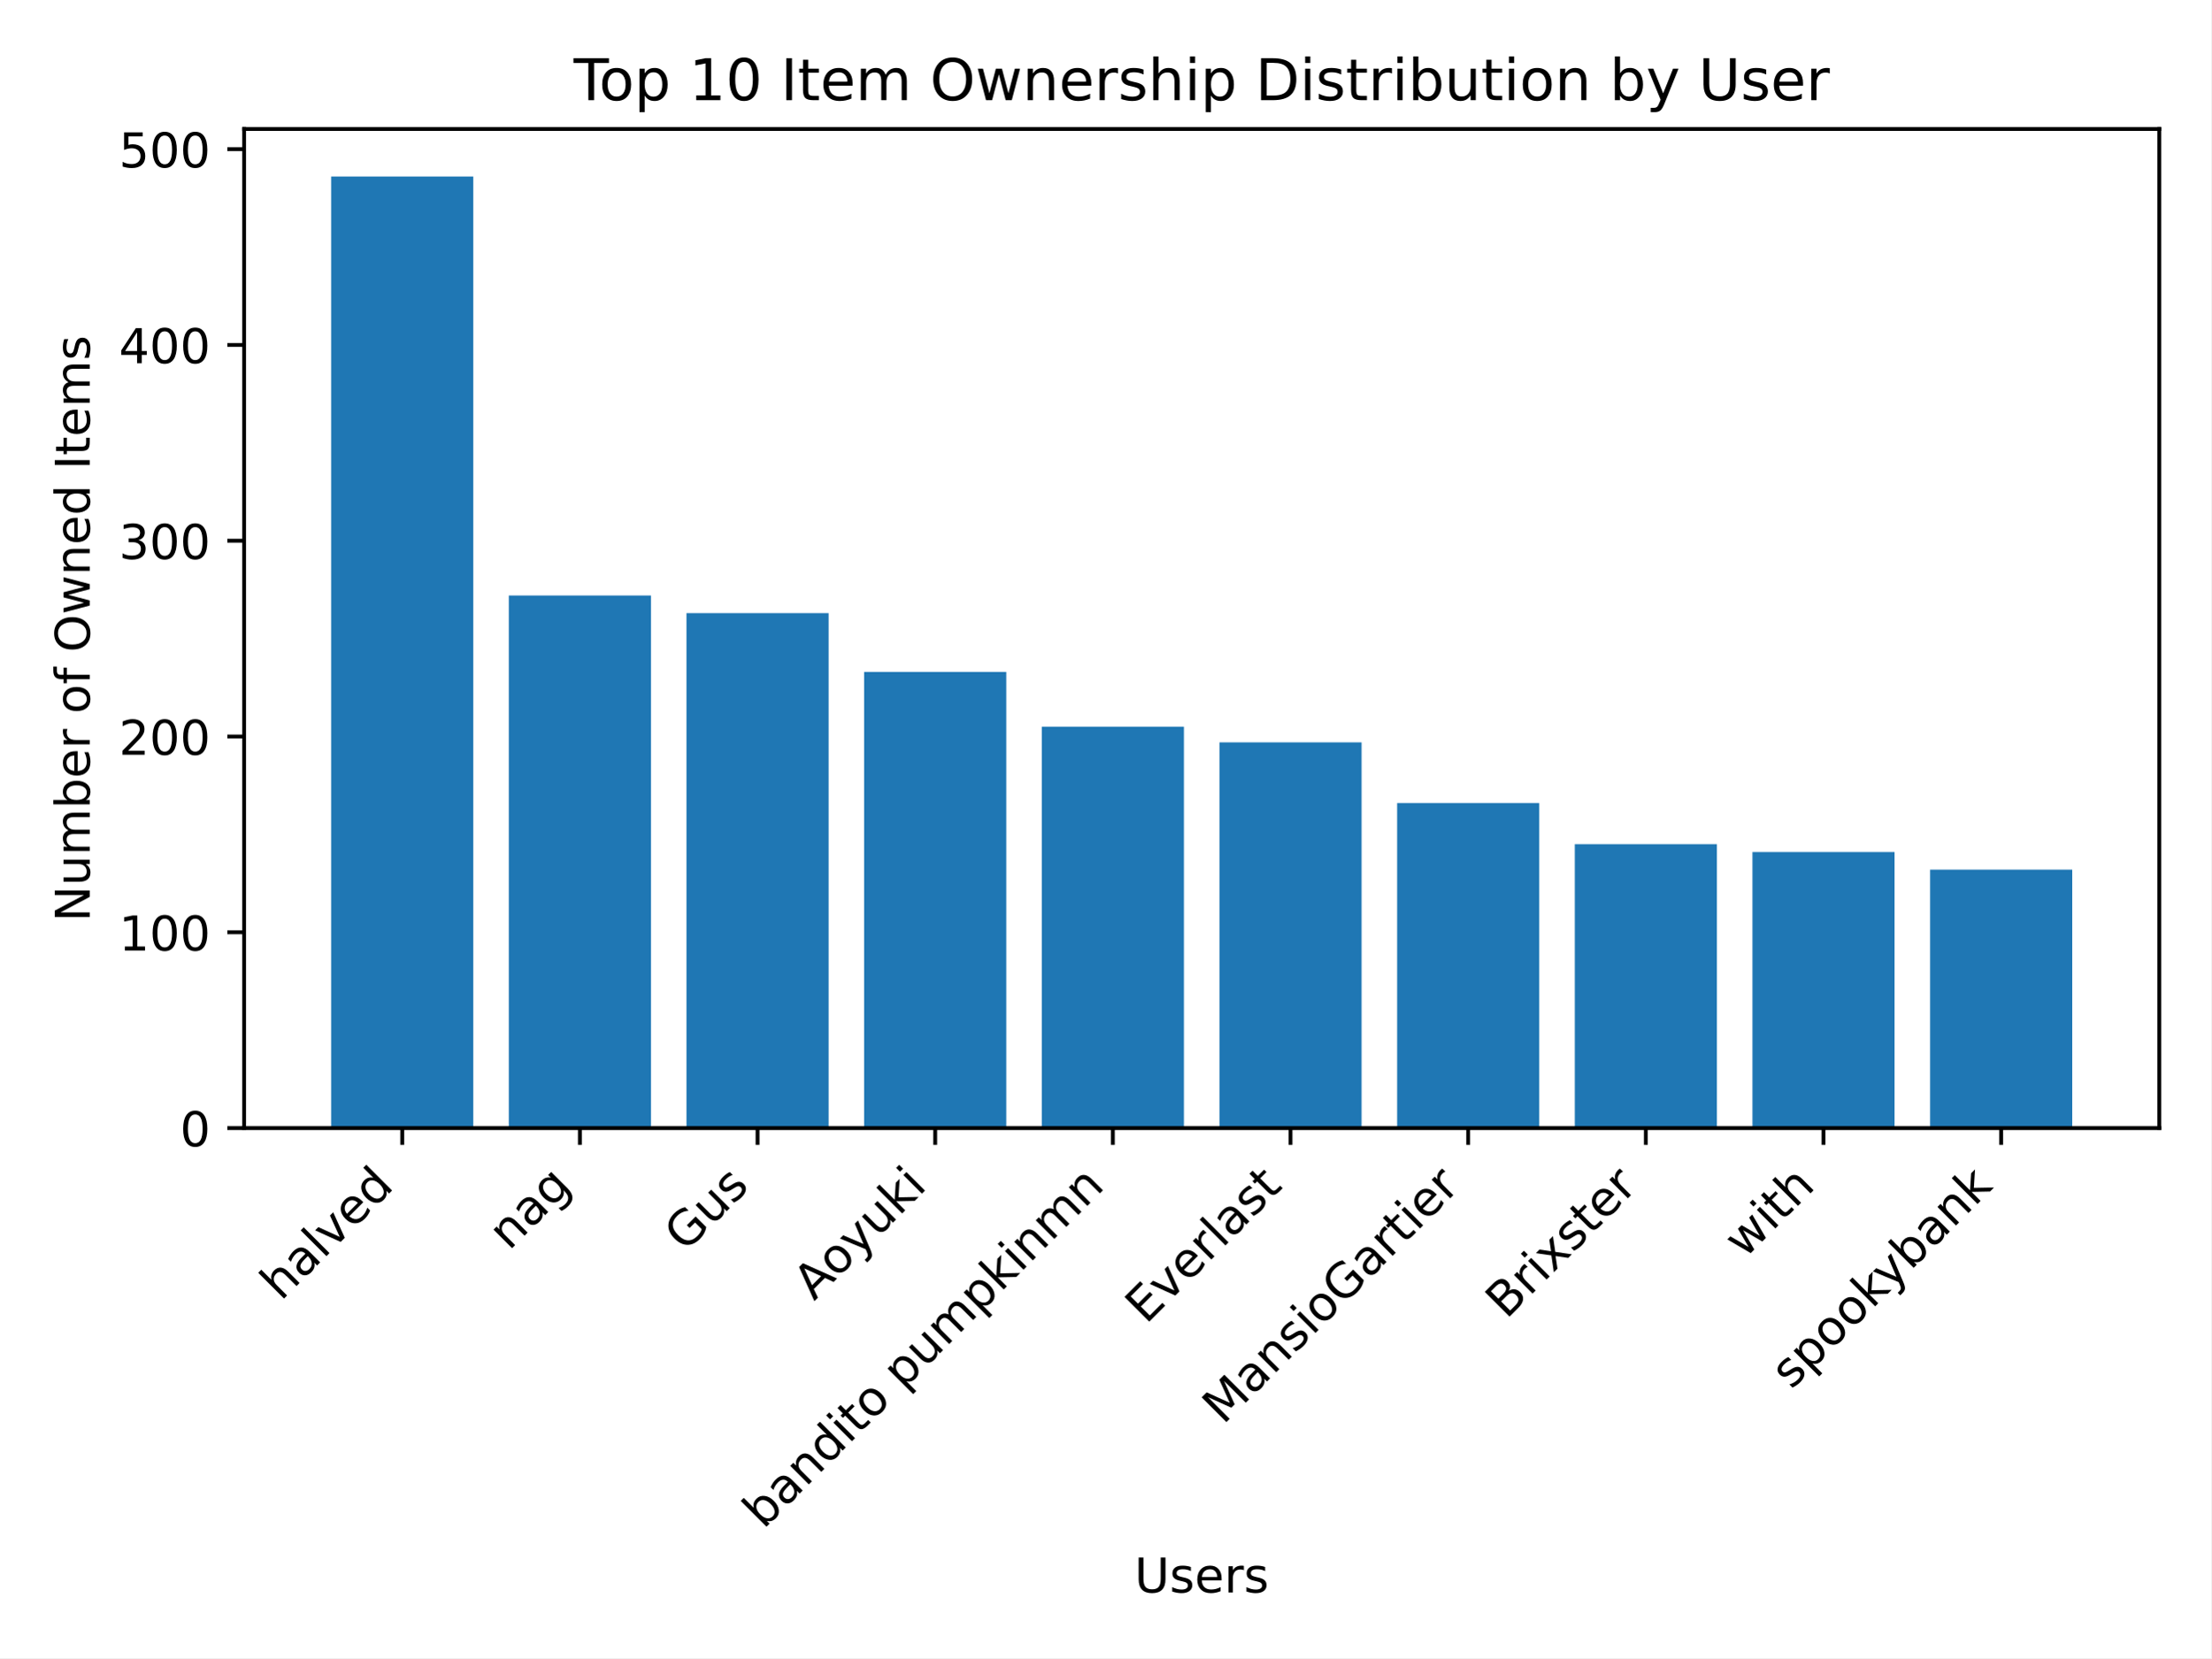
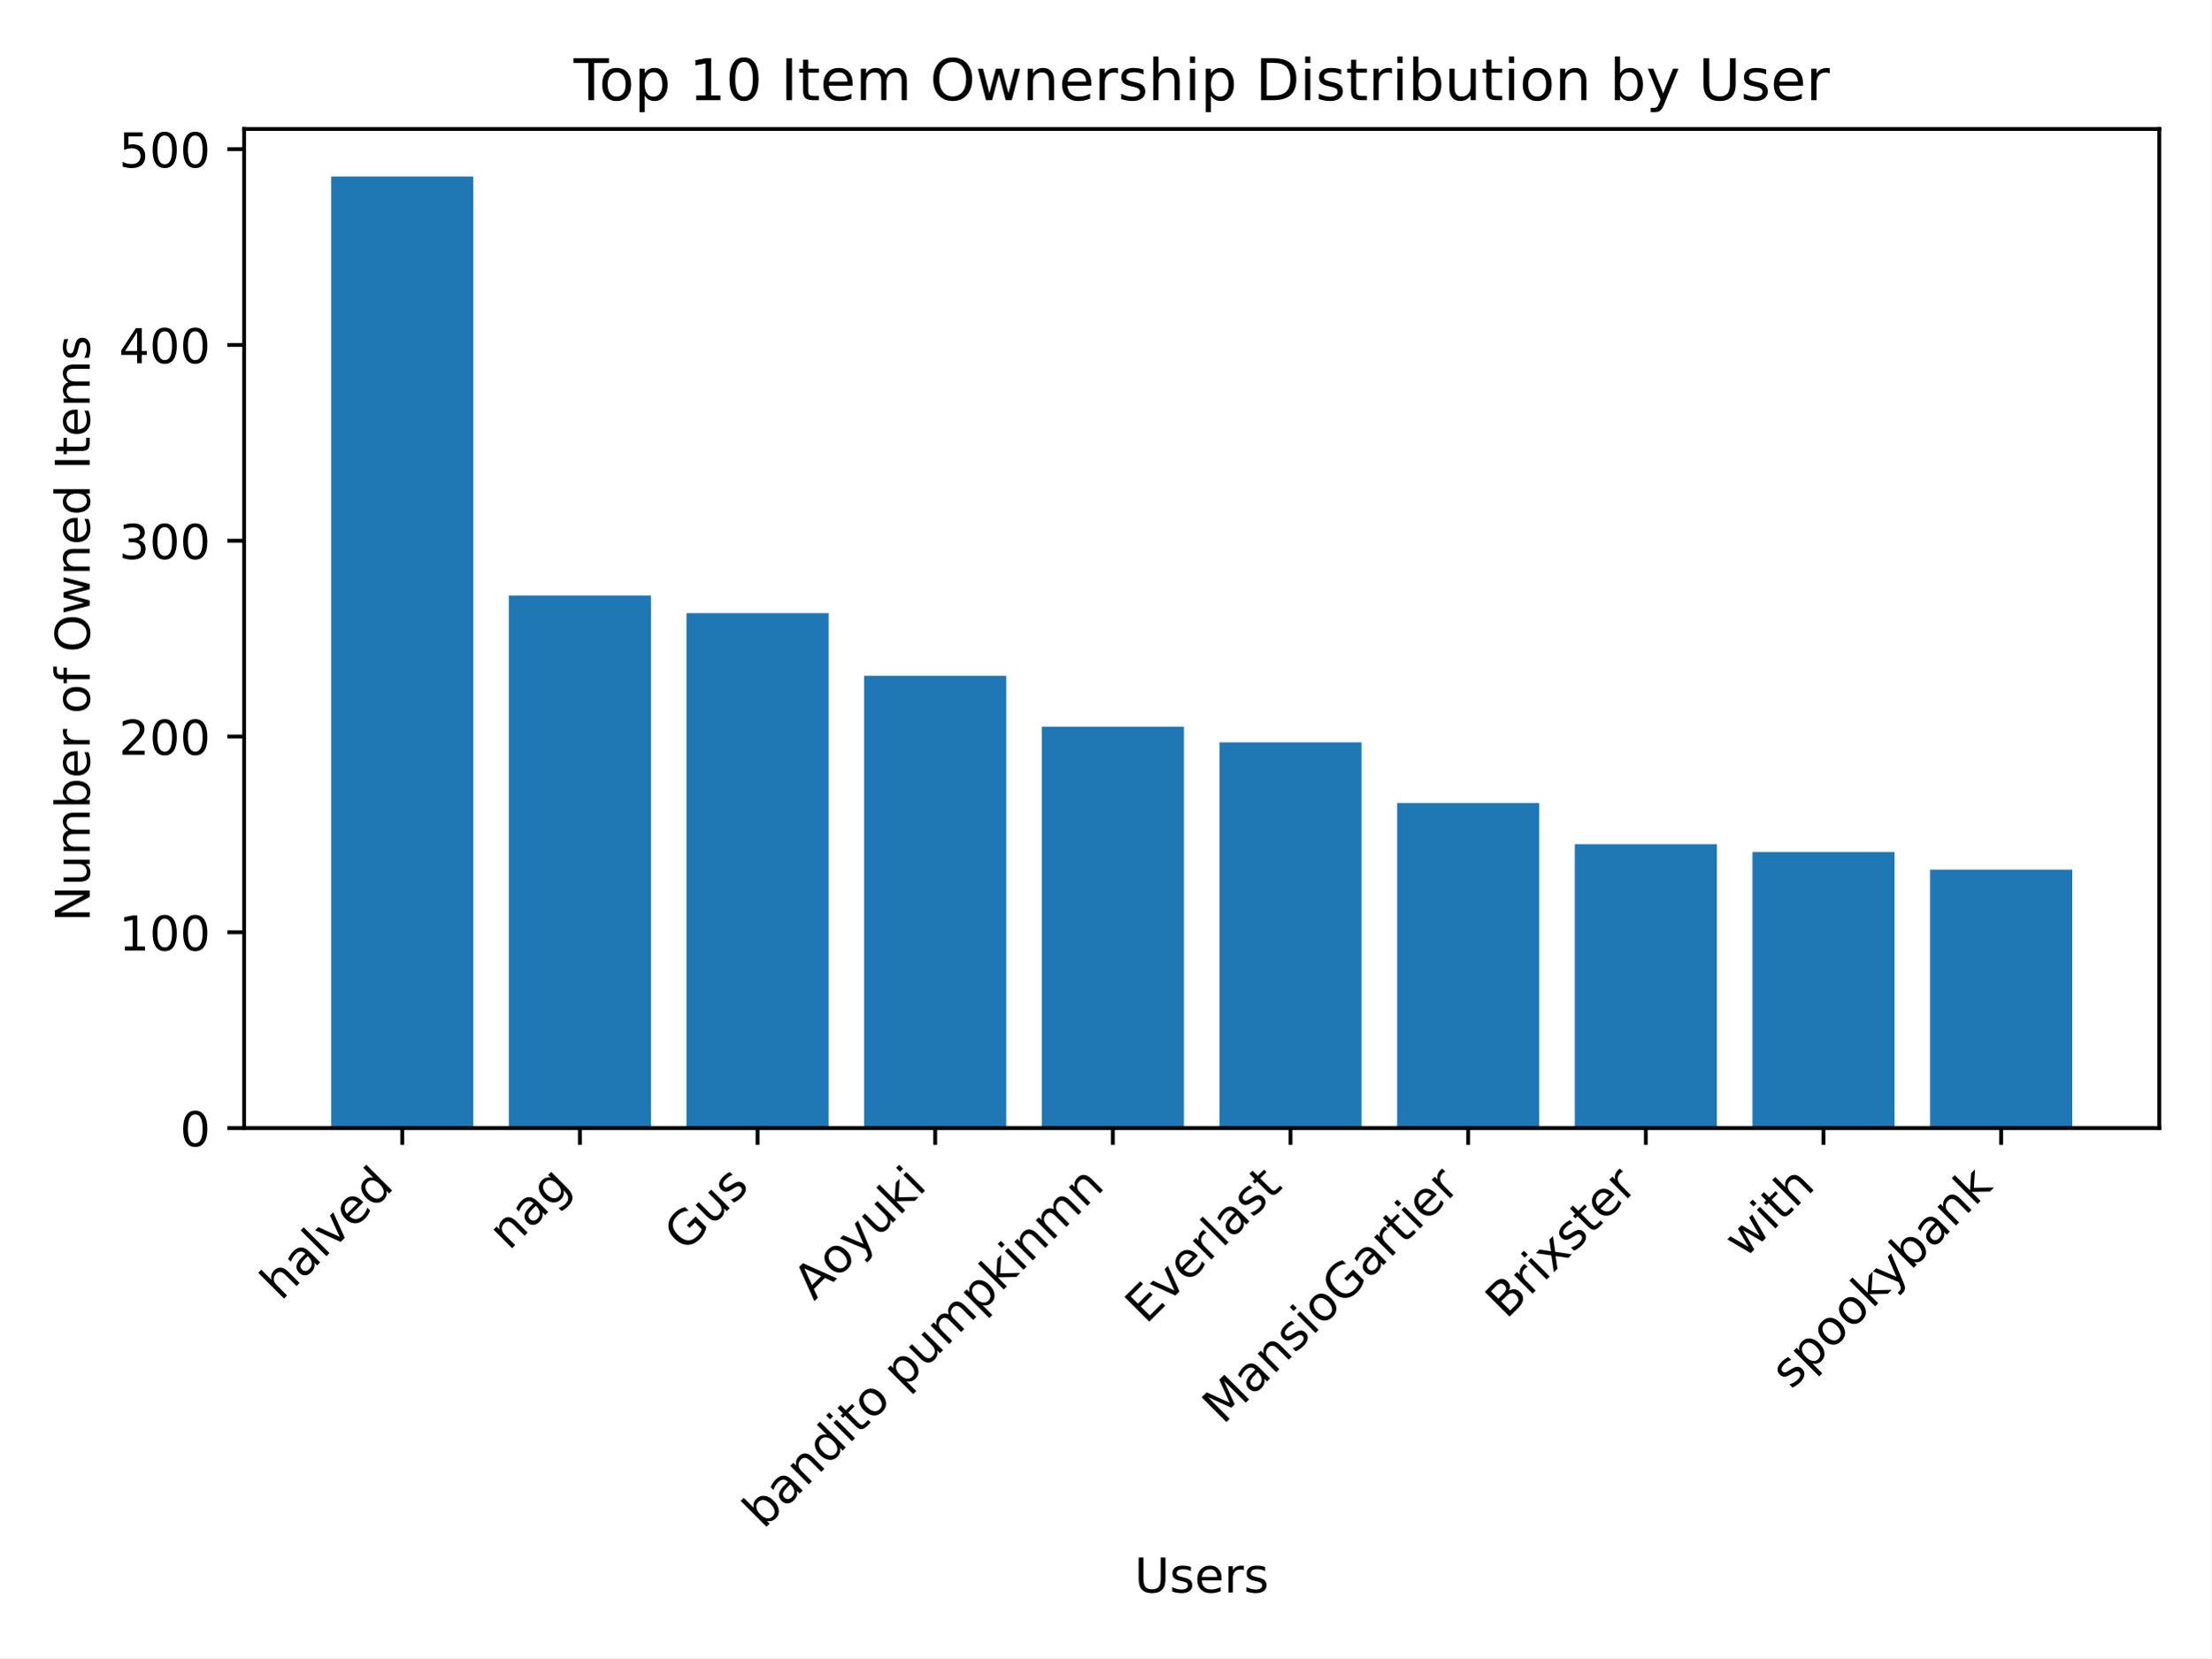
<svg xmlns="http://www.w3.org/2000/svg" xmlns:xlink="http://www.w3.org/1999/xlink" width="460.8pt" height="345.6pt" viewBox="0 0 460.8 345.6" version="1.1">
  <defs>
    <style type="text/css">*{stroke-linejoin: round; stroke-linecap: butt}</style>
  </defs>
  <g id="figure_1">
    <g id="patch_1">
      <path d="M 0 345.6  L 460.8 345.6  L 460.8 0  L 0 0  z " style="fill: #ffffff" />
    </g>
    <g id="axes_1">
      <g id="patch_2">
        <path d="M 50.87 235.125  L 450 235.125  L 450 26.88  L 50.87 26.88  z " style="fill: #ffffff" />
      </g>
      <g id="patch_3">
-         <path d="M 69.012 235.125  L 98.632 235.125  L 98.632 36.796  L 69.012 36.796  z " clip-path="url(#p4e05edca01)" style="fill: #1f77b4" />
+         <path d="M 69.012 235.125  L 98.632 235.125  L 98.632 36.796  L 69.012 36.796  z " clip-path="url(#pabce8d5cd0)" style="fill: #1f77b4" />
      </g>
      <g id="patch_4">
-         <path d="M 106.037 235.125  L 135.657 235.125  L 135.657 124.126  L 106.037 124.126  z " clip-path="url(#p4e05edca01)" style="fill: #1f77b4" />
+         <path d="M 106.037 235.125  L 135.657 235.125  L 135.657 124.126  L 106.037 124.126  z " clip-path="url(#pabce8d5cd0)" style="fill: #1f77b4" />
      </g>
      <g id="patch_5">
-         <path d="M 143.062 235.125  L 172.682 235.125  L 172.682 127.799  L 143.062 127.799  z " clip-path="url(#p4e05edca01)" style="fill: #1f77b4" />
+         <path d="M 143.062 235.125  L 172.682 235.125  L 172.682 127.799  L 143.062 127.799  z " clip-path="url(#pabce8d5cd0)" style="fill: #1f77b4" />
      </g>
      <g id="patch_6">
-         <path d="M 180.087 235.125  L 209.707 235.125  L 209.707 140.042  L 180.087 140.042  z " clip-path="url(#p4e05edca01)" style="fill: #1f77b4" />
+         <path d="M 180.087 235.125  L 209.707 235.125  L 209.707 140.858  L 180.087 140.858  z " clip-path="url(#pabce8d5cd0)" style="fill: #1f77b4" />
      </g>
      <g id="patch_7">
-         <path d="M 217.112 235.125  L 246.732 235.125  L 246.732 151.468  L 217.112 151.468  z " clip-path="url(#p4e05edca01)" style="fill: #1f77b4" />
+         <path d="M 217.112 235.125  L 246.732 235.125  L 246.732 151.468  L 217.112 151.468  z " clip-path="url(#pabce8d5cd0)" style="fill: #1f77b4" />
      </g>
      <g id="patch_8">
-         <path d="M 254.138 235.125  L 283.758 235.125  L 283.758 154.733  L 254.138 154.733  z " clip-path="url(#p4e05edca01)" style="fill: #1f77b4" />
+         <path d="M 254.138 235.125  L 283.758 235.125  L 283.758 154.733  L 254.138 154.733  z " clip-path="url(#pabce8d5cd0)" style="fill: #1f77b4" />
      </g>
      <g id="patch_9">
-         <path d="M 291.163 235.125  L 320.783 235.125  L 320.783 167.383  L 291.163 167.383  z " clip-path="url(#p4e05edca01)" style="fill: #1f77b4" />
+         <path d="M 291.163 235.125  L 320.783 235.125  L 320.783 167.383  L 291.163 167.383  z " clip-path="url(#pabce8d5cd0)" style="fill: #1f77b4" />
      </g>
      <g id="patch_10">
-         <path d="M 328.188 235.125  L 357.808 235.125  L 357.808 175.953  L 328.188 175.953  z " clip-path="url(#p4e05edca01)" style="fill: #1f77b4" />
+         <path d="M 328.188 235.125  L 357.808 235.125  L 357.808 175.953  L 328.188 175.953  z " clip-path="url(#pabce8d5cd0)" style="fill: #1f77b4" />
      </g>
      <g id="patch_11">
-         <path d="M 365.213 235.125  L 394.833 235.125  L 394.833 177.585  L 365.213 177.585  z " clip-path="url(#p4e05edca01)" style="fill: #1f77b4" />
+         <path d="M 365.213 235.125  L 394.833 235.125  L 394.833 177.585  L 365.213 177.585  z " clip-path="url(#pabce8d5cd0)" style="fill: #1f77b4" />
      </g>
      <g id="patch_12">
-         <path d="M 402.238 235.125  L 431.858 235.125  L 431.858 181.258  L 402.238 181.258  z " clip-path="url(#p4e05edca01)" style="fill: #1f77b4" />
+         <path d="M 402.238 235.125  L 431.858 235.125  L 431.858 181.258  L 402.238 181.258  z " clip-path="url(#pabce8d5cd0)" style="fill: #1f77b4" />
      </g>
      <g id="matplotlib.axis_1">
        <g id="xtick_1">
          <g id="line2d_1">
            <defs>
-               <path id="mb0b7c3a02a" d="M 0 0  L 0 3.5  " style="stroke: #000000; stroke-width: 0.8" />
+               <path id="m3cea42bc68" d="M 0 0  L 0 3.5  " style="stroke: #000000; stroke-width: 0.8" />
            </defs>
            <g>
-               <use xlink:href="#mb0b7c3a02a" x="83.822" y="235.125" style="stroke: #000000; stroke-width: 0.8" />
+               <use xlink:href="#m3cea42bc68" x="83.822" y="235.125" style="stroke: #000000; stroke-width: 0.8" />
            </g>
          </g>
          <g id="text_1">
            <g transform="translate(58.54764 271.3021) rotate(-45) scale(0.1 -0.1)">
              <defs>
                <path id="DejaVuSans-68" d="M 3513 2113  L 3513 0  L 2938 0  L 2938 2094  Q 2938 2591 2744 2837  Q 2550 3084 2163 3084  Q 1697 3084 1428 2787  Q 1159 2491 1159 1978  L 1159 0  L 581 0  L 581 4863  L 1159 4863  L 1159 2956  Q 1366 3272 1645 3428  Q 1925 3584 2291 3584  Q 2894 3584 3203 3211  Q 3513 2838 3513 2113  z " transform="scale(0.015625)" />
                <path id="DejaVuSans-61" d="M 2194 1759  Q 1497 1759 1228 1600  Q 959 1441 959 1056  Q 959 750 1161 570  Q 1363 391 1709 391  Q 2188 391 2477 730  Q 2766 1069 2766 1631  L 2766 1759  L 2194 1759  z M 3341 1997  L 3341 0  L 2766 0  L 2766 531  Q 2569 213 2275 61  Q 1981 -91 1556 -91  Q 1019 -91 701 211  Q 384 513 384 1019  Q 384 1609 779 1909  Q 1175 2209 1959 2209  L 2766 2209  L 2766 2266  Q 2766 2663 2505 2880  Q 2244 3097 1772 3097  Q 1472 3097 1187 3025  Q 903 2953 641 2809  L 641 3341  Q 956 3463 1253 3523  Q 1550 3584 1831 3584  Q 2591 3584 2966 3190  Q 3341 2797 3341 1997  z " transform="scale(0.015625)" />
                <path id="DejaVuSans-6c" d="M 603 4863  L 1178 4863  L 1178 0  L 603 0  L 603 4863  z " transform="scale(0.015625)" />
                <path id="DejaVuSans-76" d="M 191 3500  L 800 3500  L 1894 563  L 2988 3500  L 3597 3500  L 2284 0  L 1503 0  L 191 3500  z " transform="scale(0.015625)" />
                <path id="DejaVuSans-65" d="M 3597 1894  L 3597 1613  L 953 1613  Q 991 1019 1311 708  Q 1631 397 2203 397  Q 2534 397 2845 478  Q 3156 559 3463 722  L 3463 178  Q 3153 47 2828 -22  Q 2503 -91 2169 -91  Q 1331 -91 842 396  Q 353 884 353 1716  Q 353 2575 817 3079  Q 1281 3584 2069 3584  Q 2775 3584 3186 3129  Q 3597 2675 3597 1894  z M 3022 2063  Q 3016 2534 2758 2815  Q 2500 3097 2075 3097  Q 1594 3097 1305 2825  Q 1016 2553 972 2059  L 3022 2063  z " transform="scale(0.015625)" />
                <path id="DejaVuSans-64" d="M 2906 2969  L 2906 4863  L 3481 4863  L 3481 0  L 2906 0  L 2906 525  Q 2725 213 2448 61  Q 2172 -91 1784 -91  Q 1150 -91 751 415  Q 353 922 353 1747  Q 353 2572 751 3078  Q 1150 3584 1784 3584  Q 2172 3584 2448 3432  Q 2725 3281 2906 2969  z M 947 1747  Q 947 1113 1208 752  Q 1469 391 1925 391  Q 2381 391 2643 752  Q 2906 1113 2906 1747  Q 2906 2381 2643 2742  Q 2381 3103 1925 3103  Q 1469 3103 1208 2742  Q 947 2381 947 1747  z " transform="scale(0.015625)" />
              </defs>
              <use xlink:href="#DejaVuSans-68" />
              <use xlink:href="#DejaVuSans-61" x="63.379" />
              <use xlink:href="#DejaVuSans-6c" x="124.658" />
              <use xlink:href="#DejaVuSans-76" x="152.441" />
              <use xlink:href="#DejaVuSans-65" x="211.621" />
              <use xlink:href="#DejaVuSans-64" x="273.145" />
            </g>
          </g>
        </g>
        <g id="xtick_2">
          <g id="line2d_2">
            <g>
-               <use xlink:href="#mb0b7c3a02a" x="120.847" y="235.125" style="stroke: #000000; stroke-width: 0.8" />
+               <use xlink:href="#m3cea42bc68" x="120.847" y="235.125" style="stroke: #000000; stroke-width: 0.8" />
            </g>
          </g>
          <g id="text_2">
            <g transform="translate(106.0732 260.8015) rotate(-45) scale(0.1 -0.1)">
              <defs>
                <path id="DejaVuSans-6e" d="M 3513 2113  L 3513 0  L 2938 0  L 2938 2094  Q 2938 2591 2744 2837  Q 2550 3084 2163 3084  Q 1697 3084 1428 2787  Q 1159 2491 1159 1978  L 1159 0  L 581 0  L 581 3500  L 1159 3500  L 1159 2956  Q 1366 3272 1645 3428  Q 1925 3584 2291 3584  Q 2894 3584 3203 3211  Q 3513 2838 3513 2113  z " transform="scale(0.015625)" />
                <path id="DejaVuSans-67" d="M 2906 1791  Q 2906 2416 2648 2759  Q 2391 3103 1925 3103  Q 1463 3103 1205 2759  Q 947 2416 947 1791  Q 947 1169 1205 825  Q 1463 481 1925 481  Q 2391 481 2648 825  Q 2906 1169 2906 1791  z M 3481 434  Q 3481 -459 3084 -895  Q 2688 -1331 1869 -1331  Q 1566 -1331 1297 -1286  Q 1028 -1241 775 -1147  L 775 -588  Q 1028 -725 1275 -790  Q 1522 -856 1778 -856  Q 2344 -856 2625 -561  Q 2906 -266 2906 331  L 2906 616  Q 2728 306 2450 153  Q 2172 0 1784 0  Q 1141 0 747 490  Q 353 981 353 1791  Q 353 2603 747 3093  Q 1141 3584 1784 3584  Q 2172 3584 2450 3431  Q 2728 3278 2906 2969  L 2906 3500  L 3481 3500  L 3481 434  z " transform="scale(0.015625)" />
              </defs>
              <use xlink:href="#DejaVuSans-6e" />
              <use xlink:href="#DejaVuSans-61" x="63.379" />
              <use xlink:href="#DejaVuSans-67" x="124.658" />
            </g>
          </g>
        </g>
        <g id="xtick_3">
          <g id="line2d_3">
            <g>
-               <use xlink:href="#mb0b7c3a02a" x="157.872" y="235.125" style="stroke: #000000; stroke-width: 0.8" />
+               <use xlink:href="#m3cea42bc68" x="157.872" y="235.125" style="stroke: #000000; stroke-width: 0.8" />
            </g>
          </g>
          <g id="text_3">
            <g transform="translate(142.758 261.1418) rotate(-45) scale(0.1 -0.1)">
              <defs>
                <path id="DejaVuSans-47" d="M 3809 666  L 3809 1919  L 2778 1919  L 2778 2438  L 4434 2438  L 4434 434  Q 4069 175 3628 42  Q 3188 -91 2688 -91  Q 1594 -91 976 548  Q 359 1188 359 2328  Q 359 3472 976 4111  Q 1594 4750 2688 4750  Q 3144 4750 3555 4637  Q 3966 4525 4313 4306  L 4313 3634  Q 3963 3931 3569 4081  Q 3175 4231 2741 4231  Q 1884 4231 1454 3753  Q 1025 3275 1025 2328  Q 1025 1384 1454 906  Q 1884 428 2741 428  Q 3075 428 3337 486  Q 3600 544 3809 666  z " transform="scale(0.015625)" />
                <path id="DejaVuSans-75" d="M 544 1381  L 544 3500  L 1119 3500  L 1119 1403  Q 1119 906 1312 657  Q 1506 409 1894 409  Q 2359 409 2629 706  Q 2900 1003 2900 1516  L 2900 3500  L 3475 3500  L 3475 0  L 2900 0  L 2900 538  Q 2691 219 2414 64  Q 2138 -91 1772 -91  Q 1169 -91 856 284  Q 544 659 544 1381  z M 1991 3584  L 1991 3584  z " transform="scale(0.015625)" />
                <path id="DejaVuSans-73" d="M 2834 3397  L 2834 2853  Q 2591 2978 2328 3040  Q 2066 3103 1784 3103  Q 1356 3103 1142 2972  Q 928 2841 928 2578  Q 928 2378 1081 2264  Q 1234 2150 1697 2047  L 1894 2003  Q 2506 1872 2764 1633  Q 3022 1394 3022 966  Q 3022 478 2636 193  Q 2250 -91 1575 -91  Q 1294 -91 989 -36  Q 684 19 347 128  L 347 722  Q 666 556 975 473  Q 1284 391 1588 391  Q 1994 391 2212 530  Q 2431 669 2431 922  Q 2431 1156 2273 1281  Q 2116 1406 1581 1522  L 1381 1569  Q 847 1681 609 1914  Q 372 2147 372 2553  Q 372 3047 722 3315  Q 1072 3584 1716 3584  Q 2034 3584 2315 3537  Q 2597 3491 2834 3397  z " transform="scale(0.015625)" />
              </defs>
              <use xlink:href="#DejaVuSans-47" />
              <use xlink:href="#DejaVuSans-75" x="77.49" />
              <use xlink:href="#DejaVuSans-73" x="140.869" />
            </g>
          </g>
        </g>
        <g id="xtick_4">
          <g id="line2d_4">
            <g>
-               <use xlink:href="#mb0b7c3a02a" x="194.897" y="235.125" style="stroke: #000000; stroke-width: 0.8" />
+               <use xlink:href="#m3cea42bc68" x="194.897" y="235.125" style="stroke: #000000; stroke-width: 0.8" />
            </g>
          </g>
          <g id="text_4">
            <g transform="translate(169.6615 271.2634) rotate(-45) scale(0.1 -0.1)">
              <defs>
                <path id="DejaVuSans-41" d="M 2188 4044  L 1331 1722  L 3047 1722  L 2188 4044  z M 1831 4666  L 2547 4666  L 4325 0  L 3669 0  L 3244 1197  L 1141 1197  L 716 0  L 50 0  L 1831 4666  z " transform="scale(0.015625)" />
                <path id="DejaVuSans-6f" d="M 1959 3097  Q 1497 3097 1228 2736  Q 959 2375 959 1747  Q 959 1119 1226 758  Q 1494 397 1959 397  Q 2419 397 2687 759  Q 2956 1122 2956 1747  Q 2956 2369 2687 2733  Q 2419 3097 1959 3097  z M 1959 3584  Q 2709 3584 3137 3096  Q 3566 2609 3566 1747  Q 3566 888 3137 398  Q 2709 -91 1959 -91  Q 1206 -91 779 398  Q 353 888 353 1747  Q 353 2609 779 3096  Q 1206 3584 1959 3584  z " transform="scale(0.015625)" />
                <path id="DejaVuSans-79" d="M 2059 -325  Q 1816 -950 1584 -1140  Q 1353 -1331 966 -1331  L 506 -1331  L 506 -850  L 844 -850  Q 1081 -850 1212 -737  Q 1344 -625 1503 -206  L 1606 56  L 191 3500  L 800 3500  L 1894 763  L 2988 3500  L 3597 3500  L 2059 -325  z " transform="scale(0.015625)" />
                <path id="DejaVuSans-6b" d="M 581 4863  L 1159 4863  L 1159 1991  L 2875 3500  L 3609 3500  L 1753 1863  L 3688 0  L 2938 0  L 1159 1709  L 1159 0  L 581 0  L 581 4863  z " transform="scale(0.015625)" />
                <path id="DejaVuSans-69" d="M 603 3500  L 1178 3500  L 1178 0  L 603 0  L 603 3500  z M 603 4863  L 1178 4863  L 1178 4134  L 603 4134  L 603 4863  z " transform="scale(0.015625)" />
              </defs>
              <use xlink:href="#DejaVuSans-41" />
              <use xlink:href="#DejaVuSans-6f" x="66.658" />
              <use xlink:href="#DejaVuSans-79" x="127.84" />
              <use xlink:href="#DejaVuSans-75" x="187.02" />
              <use xlink:href="#DejaVuSans-6b" x="250.398" />
              <use xlink:href="#DejaVuSans-69" x="308.309" />
            </g>
          </g>
        </g>
        <g id="xtick_5">
          <g id="line2d_5">
            <g>
-               <use xlink:href="#mb0b7c3a02a" x="231.922" y="235.125" style="stroke: #000000; stroke-width: 0.8" />
+               <use xlink:href="#m3cea42bc68" x="231.922" y="235.125" style="stroke: #000000; stroke-width: 0.8" />
            </g>
          </g>
          <g id="text_5">
            <g transform="translate(159.0927 318.8572) rotate(-45) scale(0.1 -0.1)">
              <defs>
                <path id="DejaVuSans-62" d="M 3116 1747  Q 3116 2381 2855 2742  Q 2594 3103 2138 3103  Q 1681 3103 1420 2742  Q 1159 2381 1159 1747  Q 1159 1113 1420 752  Q 1681 391 2138 391  Q 2594 391 2855 752  Q 3116 1113 3116 1747  z M 1159 2969  Q 1341 3281 1617 3432  Q 1894 3584 2278 3584  Q 2916 3584 3314 3078  Q 3713 2572 3713 1747  Q 3713 922 3314 415  Q 2916 -91 2278 -91  Q 1894 -91 1617 61  Q 1341 213 1159 525  L 1159 0  L 581 0  L 581 4863  L 1159 4863  L 1159 2969  z " transform="scale(0.015625)" />
                <path id="DejaVuSans-74" d="M 1172 4494  L 1172 3500  L 2356 3500  L 2356 3053  L 1172 3053  L 1172 1153  Q 1172 725 1289 603  Q 1406 481 1766 481  L 2356 481  L 2356 0  L 1766 0  Q 1100 0 847 248  Q 594 497 594 1153  L 594 3053  L 172 3053  L 172 3500  L 594 3500  L 594 4494  L 1172 4494  z " transform="scale(0.015625)" />
                <path id="DejaVuSans-20" transform="scale(0.015625)" />
                <path id="DejaVuSans-70" d="M 1159 525  L 1159 -1331  L 581 -1331  L 581 3500  L 1159 3500  L 1159 2969  Q 1341 3281 1617 3432  Q 1894 3584 2278 3584  Q 2916 3584 3314 3078  Q 3713 2572 3713 1747  Q 3713 922 3314 415  Q 2916 -91 2278 -91  Q 1894 -91 1617 61  Q 1341 213 1159 525  z M 3116 1747  Q 3116 2381 2855 2742  Q 2594 3103 2138 3103  Q 1681 3103 1420 2742  Q 1159 2381 1159 1747  Q 1159 1113 1420 752  Q 1681 391 2138 391  Q 2594 391 2855 752  Q 3116 1113 3116 1747  z " transform="scale(0.015625)" />
                <path id="DejaVuSans-6d" d="M 3328 2828  Q 3544 3216 3844 3400  Q 4144 3584 4550 3584  Q 5097 3584 5394 3201  Q 5691 2819 5691 2113  L 5691 0  L 5113 0  L 5113 2094  Q 5113 2597 4934 2840  Q 4756 3084 4391 3084  Q 3944 3084 3684 2787  Q 3425 2491 3425 1978  L 3425 0  L 2847 0  L 2847 2094  Q 2847 2600 2669 2842  Q 2491 3084 2119 3084  Q 1678 3084 1418 2786  Q 1159 2488 1159 1978  L 1159 0  L 581 0  L 581 3500  L 1159 3500  L 1159 2956  Q 1356 3278 1631 3431  Q 1906 3584 2284 3584  Q 2666 3584 2933 3390  Q 3200 3197 3328 2828  z " transform="scale(0.015625)" />
              </defs>
              <use xlink:href="#DejaVuSans-62" />
              <use xlink:href="#DejaVuSans-61" x="63.477" />
              <use xlink:href="#DejaVuSans-6e" x="124.756" />
              <use xlink:href="#DejaVuSans-64" x="188.135" />
              <use xlink:href="#DejaVuSans-69" x="251.611" />
              <use xlink:href="#DejaVuSans-74" x="279.395" />
              <use xlink:href="#DejaVuSans-6f" x="318.604" />
              <use xlink:href="#DejaVuSans-20" x="379.785" />
              <use xlink:href="#DejaVuSans-70" x="411.572" />
              <use xlink:href="#DejaVuSans-75" x="475.049" />
              <use xlink:href="#DejaVuSans-6d" x="538.428" />
              <use xlink:href="#DejaVuSans-70" x="635.84" />
              <use xlink:href="#DejaVuSans-6b" x="699.316" />
              <use xlink:href="#DejaVuSans-69" x="757.227" />
              <use xlink:href="#DejaVuSans-6e" x="785.01" />
              <use xlink:href="#DejaVuSans-6d" x="848.389" />
              <use xlink:href="#DejaVuSans-6e" x="945.801" />
            </g>
          </g>
        </g>
        <g id="xtick_6">
          <g id="line2d_6">
            <g>
-               <use xlink:href="#mb0b7c3a02a" x="268.948" y="235.125" style="stroke: #000000; stroke-width: 0.8" />
+               <use xlink:href="#m3cea42bc68" x="268.948" y="235.125" style="stroke: #000000; stroke-width: 0.8" />
            </g>
          </g>
          <g id="text_6">
            <g transform="translate(238.8126 276.1623) rotate(-45) scale(0.1 -0.1)">
              <defs>
                <path id="DejaVuSans-45" d="M 628 4666  L 3578 4666  L 3578 4134  L 1259 4134  L 1259 2753  L 3481 2753  L 3481 2222  L 1259 2222  L 1259 531  L 3634 531  L 3634 0  L 628 0  L 628 4666  z " transform="scale(0.015625)" />
                <path id="DejaVuSans-72" d="M 2631 2963  Q 2534 3019 2420 3045  Q 2306 3072 2169 3072  Q 1681 3072 1420 2755  Q 1159 2438 1159 1844  L 1159 0  L 581 0  L 581 3500  L 1159 3500  L 1159 2956  Q 1341 3275 1631 3429  Q 1922 3584 2338 3584  Q 2397 3584 2469 3576  Q 2541 3569 2628 3553  L 2631 2963  z " transform="scale(0.015625)" />
              </defs>
              <use xlink:href="#DejaVuSans-45" />
              <use xlink:href="#DejaVuSans-76" x="63.184" />
              <use xlink:href="#DejaVuSans-65" x="122.363" />
              <use xlink:href="#DejaVuSans-72" x="183.887" />
              <use xlink:href="#DejaVuSans-6c" x="225" />
              <use xlink:href="#DejaVuSans-61" x="252.783" />
              <use xlink:href="#DejaVuSans-73" x="314.062" />
              <use xlink:href="#DejaVuSans-74" x="366.162" />
            </g>
          </g>
        </g>
        <g id="xtick_7">
          <g id="line2d_7">
            <g>
-               <use xlink:href="#mb0b7c3a02a" x="305.973" y="235.125" style="stroke: #000000; stroke-width: 0.8" />
+               <use xlink:href="#m3cea42bc68" x="305.973" y="235.125" style="stroke: #000000; stroke-width: 0.8" />
            </g>
          </g>
          <g id="text_7">
            <g transform="translate(254.8985 297.1015) rotate(-45) scale(0.1 -0.1)">
              <defs>
                <path id="DejaVuSans-4d" d="M 628 4666  L 1569 4666  L 2759 1491  L 3956 4666  L 4897 4666  L 4897 0  L 4281 0  L 4281 4097  L 3078 897  L 2444 897  L 1241 4097  L 1241 0  L 628 0  L 628 4666  z " transform="scale(0.015625)" />
              </defs>
              <use xlink:href="#DejaVuSans-4d" />
              <use xlink:href="#DejaVuSans-61" x="86.279" />
              <use xlink:href="#DejaVuSans-6e" x="147.559" />
              <use xlink:href="#DejaVuSans-73" x="210.938" />
              <use xlink:href="#DejaVuSans-69" x="263.037" />
              <use xlink:href="#DejaVuSans-6f" x="290.82" />
              <use xlink:href="#DejaVuSans-47" x="352.002" />
              <use xlink:href="#DejaVuSans-61" x="429.492" />
              <use xlink:href="#DejaVuSans-72" x="490.771" />
              <use xlink:href="#DejaVuSans-74" x="531.885" />
              <use xlink:href="#DejaVuSans-69" x="571.094" />
              <use xlink:href="#DejaVuSans-65" x="598.877" />
              <use xlink:href="#DejaVuSans-72" x="660.4" />
            </g>
          </g>
        </g>
        <g id="xtick_8">
          <g id="line2d_8">
            <g>
-               <use xlink:href="#mb0b7c3a02a" x="342.998" y="235.125" style="stroke: #000000; stroke-width: 0.8" />
+               <use xlink:href="#m3cea42bc68" x="342.998" y="235.125" style="stroke: #000000; stroke-width: 0.8" />
            </g>
          </g>
          <g id="text_8">
            <g transform="translate(313.9057 275.1193) rotate(-45) scale(0.1 -0.1)">
              <defs>
                <path id="DejaVuSans-42" d="M 1259 2228  L 1259 519  L 2272 519  Q 2781 519 3026 730  Q 3272 941 3272 1375  Q 3272 1813 3026 2020  Q 2781 2228 2272 2228  L 1259 2228  z M 1259 4147  L 1259 2741  L 2194 2741  Q 2656 2741 2882 2914  Q 3109 3088 3109 3444  Q 3109 3797 2882 3972  Q 2656 4147 2194 4147  L 1259 4147  z M 628 4666  L 2241 4666  Q 2963 4666 3353 4366  Q 3744 4066 3744 3513  Q 3744 3084 3544 2831  Q 3344 2578 2956 2516  Q 3422 2416 3680 2098  Q 3938 1781 3938 1306  Q 3938 681 3513 340  Q 3088 0 2303 0  L 628 0  L 628 4666  z " transform="scale(0.015625)" />
                <path id="DejaVuSans-78" d="M 3513 3500  L 2247 1797  L 3578 0  L 2900 0  L 1881 1375  L 863 0  L 184 0  L 1544 1831  L 300 3500  L 978 3500  L 1906 2253  L 2834 3500  L 3513 3500  z " transform="scale(0.015625)" />
              </defs>
              <use xlink:href="#DejaVuSans-42" />
              <use xlink:href="#DejaVuSans-72" x="68.604" />
              <use xlink:href="#DejaVuSans-69" x="109.717" />
              <use xlink:href="#DejaVuSans-78" x="137.5" />
              <use xlink:href="#DejaVuSans-73" x="196.68" />
              <use xlink:href="#DejaVuSans-74" x="248.779" />
              <use xlink:href="#DejaVuSans-65" x="287.988" />
              <use xlink:href="#DejaVuSans-72" x="349.512" />
            </g>
          </g>
        </g>
        <g id="xtick_9">
          <g id="line2d_9">
            <g>
-               <use xlink:href="#mb0b7c3a02a" x="380.023" y="235.125" style="stroke: #000000; stroke-width: 0.8" />
+               <use xlink:href="#m3cea42bc68" x="380.023" y="235.125" style="stroke: #000000; stroke-width: 0.8" />
            </g>
          </g>
          <g id="text_9">
            <g transform="translate(363.5515 262.4986) rotate(-45) scale(0.1 -0.1)">
              <defs>
                <path id="DejaVuSans-77" d="M 269 3500  L 844 3500  L 1563 769  L 2278 3500  L 2956 3500  L 3675 769  L 4391 3500  L 4966 3500  L 4050 0  L 3372 0  L 2619 2869  L 1863 0  L 1184 0  L 269 3500  z " transform="scale(0.015625)" />
              </defs>
              <use xlink:href="#DejaVuSans-77" />
              <use xlink:href="#DejaVuSans-69" x="81.787" />
              <use xlink:href="#DejaVuSans-74" x="109.57" />
              <use xlink:href="#DejaVuSans-68" x="148.779" />
            </g>
          </g>
        </g>
        <g id="xtick_10">
          <g id="line2d_10">
            <g>
-               <use xlink:href="#mb0b7c3a02a" x="417.048" y="235.125" style="stroke: #000000; stroke-width: 0.8" />
+               <use xlink:href="#m3cea42bc68" x="417.048" y="235.125" style="stroke: #000000; stroke-width: 0.8" />
            </g>
          </g>
          <g id="text_10">
            <g transform="translate(373.3297 289.7454) rotate(-45) scale(0.1 -0.1)">
              <use xlink:href="#DejaVuSans-73" />
              <use xlink:href="#DejaVuSans-70" x="52.1" />
              <use xlink:href="#DejaVuSans-6f" x="115.576" />
              <use xlink:href="#DejaVuSans-6f" x="176.758" />
              <use xlink:href="#DejaVuSans-6b" x="237.939" />
              <use xlink:href="#DejaVuSans-79" x="292.225" />
              <use xlink:href="#DejaVuSans-62" x="351.404" />
              <use xlink:href="#DejaVuSans-61" x="414.881" />
              <use xlink:href="#DejaVuSans-6e" x="476.16" />
              <use xlink:href="#DejaVuSans-6b" x="539.539" />
            </g>
          </g>
        </g>
        <g id="text_11">
          <g transform="translate(236.4342 331.9262) scale(0.1 -0.1)">
            <defs>
              <path id="DejaVuSans-55" d="M 556 4666  L 1191 4666  L 1191 1831  Q 1191 1081 1462 751  Q 1734 422 2344 422  Q 2950 422 3222 751  Q 3494 1081 3494 1831  L 3494 4666  L 4128 4666  L 4128 1753  Q 4128 841 3676 375  Q 3225 -91 2344 -91  Q 1459 -91 1007 375  Q 556 841 556 1753  L 556 4666  z " transform="scale(0.015625)" />
            </defs>
            <use xlink:href="#DejaVuSans-55" />
            <use xlink:href="#DejaVuSans-73" x="73.193" />
            <use xlink:href="#DejaVuSans-65" x="125.293" />
            <use xlink:href="#DejaVuSans-72" x="186.816" />
            <use xlink:href="#DejaVuSans-73" x="227.93" />
          </g>
        </g>
      </g>
      <g id="matplotlib.axis_2">
        <g id="ytick_1">
          <g id="line2d_11">
            <defs>
-               <path id="mba2e52ac81" d="M 0 0  L -3.5 0  " style="stroke: #000000; stroke-width: 0.8" />
+               <path id="m38a7997165" d="M 0 0  L -3.5 0  " style="stroke: #000000; stroke-width: 0.8" />
            </defs>
            <g>
-               <use xlink:href="#mba2e52ac81" x="50.87" y="235.125" style="stroke: #000000; stroke-width: 0.8" />
+               <use xlink:href="#m38a7997165" x="50.87" y="235.125" style="stroke: #000000; stroke-width: 0.8" />
            </g>
          </g>
          <g id="text_12">
            <g transform="translate(37.5075 238.9243) scale(0.1 -0.1)">
              <defs>
                <path id="DejaVuSans-30" d="M 2034 4250  Q 1547 4250 1301 3770  Q 1056 3291 1056 2328  Q 1056 1369 1301 889  Q 1547 409 2034 409  Q 2525 409 2770 889  Q 3016 1369 3016 2328  Q 3016 3291 2770 3770  Q 2525 4250 2034 4250  z M 2034 4750  Q 2819 4750 3233 4129  Q 3647 3509 3647 2328  Q 3647 1150 3233 529  Q 2819 -91 2034 -91  Q 1250 -91 836 529  Q 422 1150 422 2328  Q 422 3509 836 4129  Q 1250 4750 2034 4750  z " transform="scale(0.015625)" />
              </defs>
              <use xlink:href="#DejaVuSans-30" />
            </g>
          </g>
        </g>
        <g id="ytick_2">
          <g id="line2d_12">
            <g>
-               <use xlink:href="#mba2e52ac81" x="50.87" y="194.317" style="stroke: #000000; stroke-width: 0.8" />
+               <use xlink:href="#m38a7997165" x="50.87" y="194.317" style="stroke: #000000; stroke-width: 0.8" />
            </g>
          </g>
          <g id="text_13">
            <g transform="translate(24.7825 198.1159) scale(0.1 -0.1)">
              <defs>
                <path id="DejaVuSans-31" d="M 794 531  L 1825 531  L 1825 4091  L 703 3866  L 703 4441  L 1819 4666  L 2450 4666  L 2450 531  L 3481 531  L 3481 0  L 794 0  L 794 531  z " transform="scale(0.015625)" />
              </defs>
              <use xlink:href="#DejaVuSans-31" />
              <use xlink:href="#DejaVuSans-30" x="63.623" />
              <use xlink:href="#DejaVuSans-30" x="127.246" />
            </g>
          </g>
        </g>
        <g id="ytick_3">
          <g id="line2d_13">
            <g>
-               <use xlink:href="#mba2e52ac81" x="50.87" y="153.508" style="stroke: #000000; stroke-width: 0.8" />
+               <use xlink:href="#m38a7997165" x="50.87" y="153.508" style="stroke: #000000; stroke-width: 0.8" />
            </g>
          </g>
          <g id="text_14">
            <g transform="translate(24.7825 157.3076) scale(0.1 -0.1)">
              <defs>
                <path id="DejaVuSans-32" d="M 1228 531  L 3431 531  L 3431 0  L 469 0  L 469 531  Q 828 903 1448 1529  Q 2069 2156 2228 2338  Q 2531 2678 2651 2914  Q 2772 3150 2772 3378  Q 2772 3750 2511 3984  Q 2250 4219 1831 4219  Q 1534 4219 1204 4116  Q 875 4013 500 3803  L 500 4441  Q 881 4594 1212 4672  Q 1544 4750 1819 4750  Q 2544 4750 2975 4387  Q 3406 4025 3406 3419  Q 3406 3131 3298 2873  Q 3191 2616 2906 2266  Q 2828 2175 2409 1742  Q 1991 1309 1228 531  z " transform="scale(0.015625)" />
              </defs>
              <use xlink:href="#DejaVuSans-32" />
              <use xlink:href="#DejaVuSans-30" x="63.623" />
              <use xlink:href="#DejaVuSans-30" x="127.246" />
            </g>
          </g>
        </g>
        <g id="ytick_4">
          <g id="line2d_14">
            <g>
-               <use xlink:href="#mba2e52ac81" x="50.87" y="112.7" style="stroke: #000000; stroke-width: 0.8" />
+               <use xlink:href="#m38a7997165" x="50.87" y="112.7" style="stroke: #000000; stroke-width: 0.8" />
            </g>
          </g>
          <g id="text_15">
            <g transform="translate(24.7825 116.4992) scale(0.1 -0.1)">
              <defs>
                <path id="DejaVuSans-33" d="M 2597 2516  Q 3050 2419 3304 2112  Q 3559 1806 3559 1356  Q 3559 666 3084 287  Q 2609 -91 1734 -91  Q 1441 -91 1130 -33  Q 819 25 488 141  L 488 750  Q 750 597 1062 519  Q 1375 441 1716 441  Q 2309 441 2620 675  Q 2931 909 2931 1356  Q 2931 1769 2642 2001  Q 2353 2234 1838 2234  L 1294 2234  L 1294 2753  L 1863 2753  Q 2328 2753 2575 2939  Q 2822 3125 2822 3475  Q 2822 3834 2567 4026  Q 2313 4219 1838 4219  Q 1578 4219 1281 4162  Q 984 4106 628 3988  L 628 4550  Q 988 4650 1302 4700  Q 1616 4750 1894 4750  Q 2613 4750 3031 4423  Q 3450 4097 3450 3541  Q 3450 3153 3228 2886  Q 3006 2619 2597 2516  z " transform="scale(0.015625)" />
              </defs>
              <use xlink:href="#DejaVuSans-33" />
              <use xlink:href="#DejaVuSans-30" x="63.623" />
              <use xlink:href="#DejaVuSans-30" x="127.246" />
            </g>
          </g>
        </g>
        <g id="ytick_5">
          <g id="line2d_15">
            <g>
-               <use xlink:href="#mba2e52ac81" x="50.87" y="71.892" style="stroke: #000000; stroke-width: 0.8" />
+               <use xlink:href="#m38a7997165" x="50.87" y="71.892" style="stroke: #000000; stroke-width: 0.8" />
            </g>
          </g>
          <g id="text_16">
            <g transform="translate(24.7825 75.69084) scale(0.1 -0.1)">
              <defs>
                <path id="DejaVuSans-34" d="M 2419 4116  L 825 1625  L 2419 1625  L 2419 4116  z M 2253 4666  L 3047 4666  L 3047 1625  L 3713 1625  L 3713 1100  L 3047 1100  L 3047 0  L 2419 0  L 2419 1100  L 313 1100  L 313 1709  L 2253 4666  z " transform="scale(0.015625)" />
              </defs>
              <use xlink:href="#DejaVuSans-34" />
              <use xlink:href="#DejaVuSans-30" x="63.623" />
              <use xlink:href="#DejaVuSans-30" x="127.246" />
            </g>
          </g>
        </g>
        <g id="ytick_6">
          <g id="line2d_16">
            <g>
-               <use xlink:href="#mba2e52ac81" x="50.87" y="31.083" style="stroke: #000000; stroke-width: 0.8" />
+               <use xlink:href="#m38a7997165" x="50.87" y="31.083" style="stroke: #000000; stroke-width: 0.8" />
            </g>
          </g>
          <g id="text_17">
            <g transform="translate(24.7825 34.88248) scale(0.1 -0.1)">
              <defs>
                <path id="DejaVuSans-35" d="M 691 4666  L 3169 4666  L 3169 4134  L 1269 4134  L 1269 2991  Q 1406 3038 1543 3061  Q 1681 3084 1819 3084  Q 2600 3084 3056 2656  Q 3513 2228 3513 1497  Q 3513 744 3044 326  Q 2575 -91 1722 -91  Q 1428 -91 1123 -41  Q 819 9 494 109  L 494 744  Q 775 591 1075 516  Q 1375 441 1709 441  Q 2250 441 2565 725  Q 2881 1009 2881 1497  Q 2881 1984 2565 2268  Q 2250 2553 1709 2553  Q 1456 2553 1204 2497  Q 953 2441 691 2322  L 691 4666  z " transform="scale(0.015625)" />
              </defs>
              <use xlink:href="#DejaVuSans-35" />
              <use xlink:href="#DejaVuSans-30" x="63.623" />
              <use xlink:href="#DejaVuSans-30" x="127.246" />
            </g>
          </g>
        </g>
        <g id="text_18">
          <g transform="translate(18.70281 192.1064) rotate(-90) scale(0.1 -0.1)">
            <defs>
              <path id="DejaVuSans-4e" d="M 628 4666  L 1478 4666  L 3547 763  L 3547 4666  L 4159 4666  L 4159 0  L 3309 0  L 1241 3903  L 1241 0  L 628 0  L 628 4666  z " transform="scale(0.015625)" />
              <path id="DejaVuSans-66" d="M 2375 4863  L 2375 4384  L 1825 4384  Q 1516 4384 1395 4259  Q 1275 4134 1275 3809  L 1275 3500  L 2222 3500  L 2222 3053  L 1275 3053  L 1275 0  L 697 0  L 697 3053  L 147 3053  L 147 3500  L 697 3500  L 697 3744  Q 697 4328 969 4595  Q 1241 4863 1831 4863  L 2375 4863  z " transform="scale(0.015625)" />
              <path id="DejaVuSans-4f" d="M 2522 4238  Q 1834 4238 1429 3725  Q 1025 3213 1025 2328  Q 1025 1447 1429 934  Q 1834 422 2522 422  Q 3209 422 3611 934  Q 4013 1447 4013 2328  Q 4013 3213 3611 3725  Q 3209 4238 2522 4238  z M 2522 4750  Q 3503 4750 4090 4092  Q 4678 3434 4678 2328  Q 4678 1225 4090 567  Q 3503 -91 2522 -91  Q 1538 -91 948 565  Q 359 1222 359 2328  Q 359 3434 948 4092  Q 1538 4750 2522 4750  z " transform="scale(0.015625)" />
              <path id="DejaVuSans-49" d="M 628 4666  L 1259 4666  L 1259 0  L 628 0  L 628 4666  z " transform="scale(0.015625)" />
            </defs>
            <use xlink:href="#DejaVuSans-4e" />
            <use xlink:href="#DejaVuSans-75" x="74.805" />
            <use xlink:href="#DejaVuSans-6d" x="138.184" />
            <use xlink:href="#DejaVuSans-62" x="235.596" />
            <use xlink:href="#DejaVuSans-65" x="299.072" />
            <use xlink:href="#DejaVuSans-72" x="360.596" />
            <use xlink:href="#DejaVuSans-20" x="401.709" />
            <use xlink:href="#DejaVuSans-6f" x="433.496" />
            <use xlink:href="#DejaVuSans-66" x="494.678" />
            <use xlink:href="#DejaVuSans-20" x="529.883" />
            <use xlink:href="#DejaVuSans-4f" x="561.67" />
            <use xlink:href="#DejaVuSans-77" x="640.381" />
            <use xlink:href="#DejaVuSans-6e" x="722.168" />
            <use xlink:href="#DejaVuSans-65" x="785.547" />
            <use xlink:href="#DejaVuSans-64" x="847.07" />
            <use xlink:href="#DejaVuSans-20" x="910.547" />
            <use xlink:href="#DejaVuSans-49" x="942.334" />
            <use xlink:href="#DejaVuSans-74" x="971.826" />
            <use xlink:href="#DejaVuSans-65" x="1011.035" />
            <use xlink:href="#DejaVuSans-6d" x="1072.559" />
            <use xlink:href="#DejaVuSans-73" x="1169.971" />
          </g>
        </g>
      </g>
      <g id="patch_13">
        <path d="M 50.87 235.125  L 50.87 26.88  " style="fill: none; stroke: #000000; stroke-width: 0.8; stroke-linejoin: miter; stroke-linecap: square" />
      </g>
      <g id="patch_14">
        <path d="M 450 235.125  L 450 26.88  " style="fill: none; stroke: #000000; stroke-width: 0.8; stroke-linejoin: miter; stroke-linecap: square" />
      </g>
      <g id="patch_15">
        <path d="M 50.87 235.125  L 450 235.125  " style="fill: none; stroke: #000000; stroke-width: 0.8; stroke-linejoin: miter; stroke-linecap: square" />
      </g>
      <g id="patch_16">
        <path d="M 50.87 26.88  L 450 26.88  " style="fill: none; stroke: #000000; stroke-width: 0.8; stroke-linejoin: miter; stroke-linecap: square" />
      </g>
      <g id="text_19">
        <g transform="translate(119.5422 20.88) scale(0.12 -0.12)">
          <defs>
            <path id="DejaVuSans-54" d="M -19 4666  L 3928 4666  L 3928 4134  L 2272 4134  L 2272 0  L 1638 0  L 1638 4134  L -19 4134  L -19 4666  z " transform="scale(0.015625)" />
            <path id="DejaVuSans-44" d="M 1259 4147  L 1259 519  L 2022 519  Q 2988 519 3436 956  Q 3884 1394 3884 2338  Q 3884 3275 3436 3711  Q 2988 4147 2022 4147  L 1259 4147  z M 628 4666  L 1925 4666  Q 3281 4666 3915 4102  Q 4550 3538 4550 2338  Q 4550 1131 3912 565  Q 3275 0 1925 0  L 628 0  L 628 4666  z " transform="scale(0.015625)" />
          </defs>
          <use xlink:href="#DejaVuSans-54" />
          <use xlink:href="#DejaVuSans-6f" x="44.084" />
          <use xlink:href="#DejaVuSans-70" x="105.266" />
          <use xlink:href="#DejaVuSans-20" x="168.742" />
          <use xlink:href="#DejaVuSans-31" x="200.529" />
          <use xlink:href="#DejaVuSans-30" x="264.152" />
          <use xlink:href="#DejaVuSans-20" x="327.775" />
          <use xlink:href="#DejaVuSans-49" x="359.562" />
          <use xlink:href="#DejaVuSans-74" x="389.055" />
          <use xlink:href="#DejaVuSans-65" x="428.264" />
          <use xlink:href="#DejaVuSans-6d" x="489.787" />
          <use xlink:href="#DejaVuSans-20" x="587.199" />
          <use xlink:href="#DejaVuSans-4f" x="618.986" />
          <use xlink:href="#DejaVuSans-77" x="697.697" />
          <use xlink:href="#DejaVuSans-6e" x="779.484" />
          <use xlink:href="#DejaVuSans-65" x="842.863" />
          <use xlink:href="#DejaVuSans-72" x="904.387" />
          <use xlink:href="#DejaVuSans-73" x="945.5" />
          <use xlink:href="#DejaVuSans-68" x="997.6" />
          <use xlink:href="#DejaVuSans-69" x="1060.979" />
          <use xlink:href="#DejaVuSans-70" x="1088.762" />
          <use xlink:href="#DejaVuSans-20" x="1152.238" />
          <use xlink:href="#DejaVuSans-44" x="1184.025" />
          <use xlink:href="#DejaVuSans-69" x="1261.027" />
          <use xlink:href="#DejaVuSans-73" x="1288.811" />
          <use xlink:href="#DejaVuSans-74" x="1340.91" />
          <use xlink:href="#DejaVuSans-72" x="1380.119" />
          <use xlink:href="#DejaVuSans-69" x="1421.232" />
          <use xlink:href="#DejaVuSans-62" x="1449.016" />
          <use xlink:href="#DejaVuSans-75" x="1512.492" />
          <use xlink:href="#DejaVuSans-74" x="1575.871" />
          <use xlink:href="#DejaVuSans-69" x="1615.08" />
          <use xlink:href="#DejaVuSans-6f" x="1642.863" />
          <use xlink:href="#DejaVuSans-6e" x="1704.045" />
          <use xlink:href="#DejaVuSans-20" x="1767.424" />
          <use xlink:href="#DejaVuSans-62" x="1799.211" />
          <use xlink:href="#DejaVuSans-79" x="1862.688" />
          <use xlink:href="#DejaVuSans-20" x="1921.867" />
          <use xlink:href="#DejaVuSans-55" x="1953.654" />
          <use xlink:href="#DejaVuSans-73" x="2026.848" />
          <use xlink:href="#DejaVuSans-65" x="2078.947" />
          <use xlink:href="#DejaVuSans-72" x="2140.471" />
        </g>
      </g>
    </g>
  </g>
  <defs>
-     <clipPath id="p4e05edca01">
+     <clipPath id="pabce8d5cd0">
      <rect x="50.87" y="26.88" width="399.13" height="208.245" />
    </clipPath>
  </defs>
</svg>
